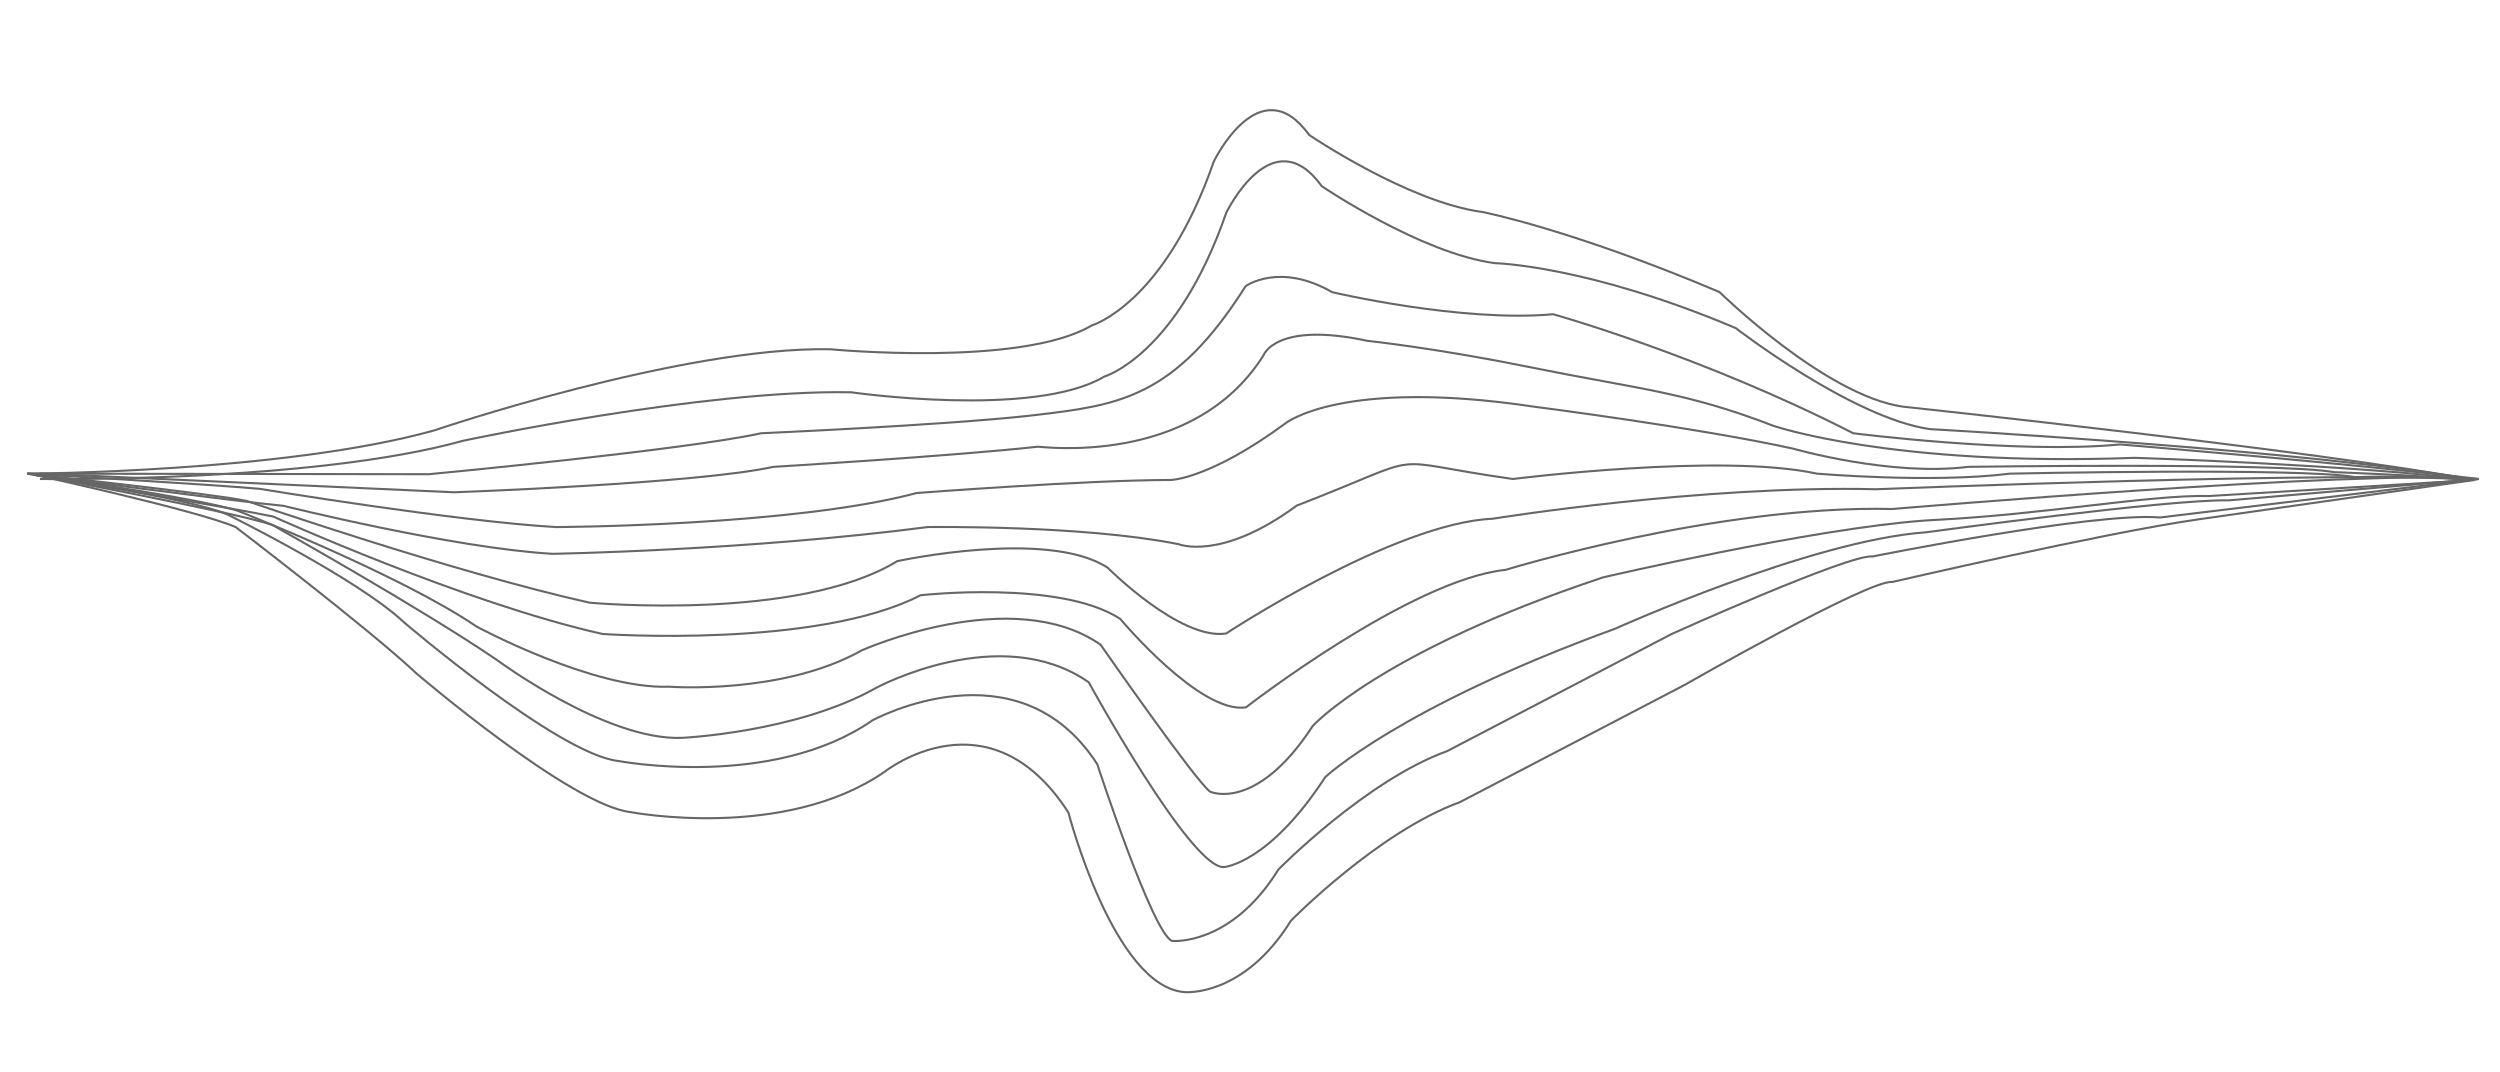
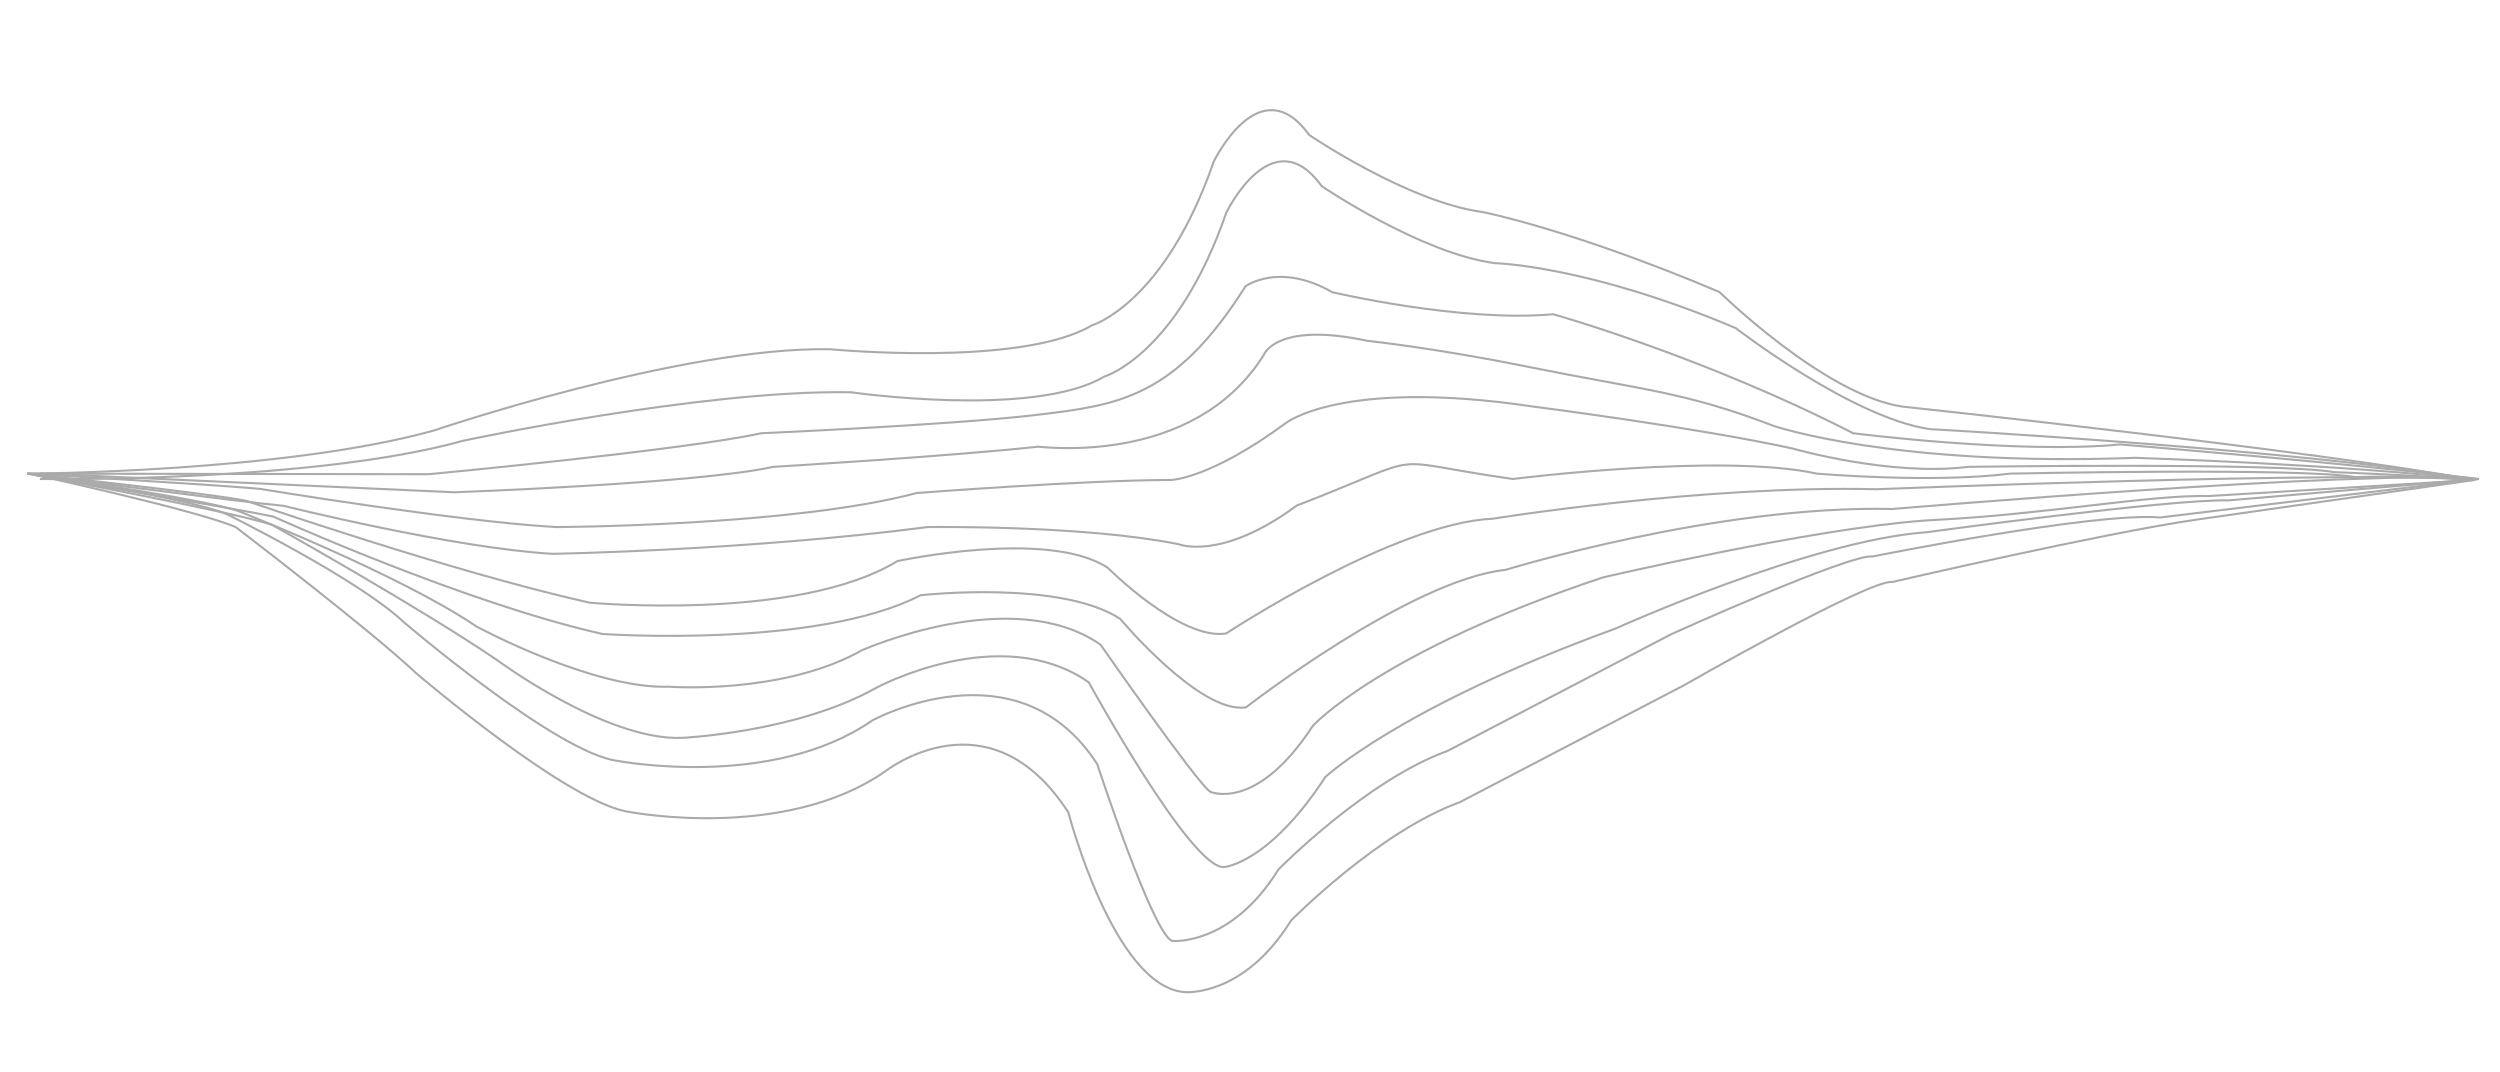
<svg xmlns="http://www.w3.org/2000/svg" version="1.0" id="Слой_1" x="0px" y="0px" width="595.28px" height="255.12px" viewBox="0 0 595.28 255.12" enable-background="new 0 0 595.28 255.12" xml:space="preserve">
  <defs id="defs106" />
-   <path fill="none" stroke="#12100B" stroke-width="0.5" stroke-miterlimit="10" d="M9.496,114.054c0,0,64.939,0.911,100.724-9.093  c0,0,57.082-12.221,92.444-11.555c0,0,43.436,6.27,60.275-3.734c0,0,17.261-5.001,29.049-39.011c0,0,10.946-22.673,22.734-6.334  c0,0,23.576,16.003,41.257,18.338c0,0,21.943,0.489,57.31,15.453c0,0,27.696,21.391,46.221,24.059c0,0,91.777,5.107,129.667,12.109" id="path79" style="stroke:#666666;stroke-opacity:1" />
-   <path fill="none" stroke="#12100B" stroke-width="0.5" stroke-miterlimit="10" d="M9.496,112.745l98.623,4.474  c0,0,57.882-2.051,75.986-6.052c0,0,42.481-2.55,63.029-4.802c0.57-0.064,36.854,4.964,53.693-21.711c0,0,2.801-8.209,24.744-3.502  c0,0,16.413,1.737,38.868,6.304c25.932,5.271,36.627,5.764,57.779,13.919c0,0,28.304,9.792,86.138,7.638  c0,0,50.929,1.608,80.82,5.275" id="path81" style="stroke:#666666;stroke-opacity:1" />
-   <path fill="none" stroke="#12100B" stroke-width="0.5" stroke-miterlimit="10" d="M7.922,112.995c0,0,48.633,6.445,59.578,7.446  c0,0,40.504,10.094,64.081,11.429c0,0,46.234-0.78,89.291-6.368c0.024,0.006,36.768-0.538,59.749,4.071  c0,0,10.041,4.155,28.144-9.182c33.434-12.957,18.813-10.957,51.475-6.337c0,0,49.652-6.274,72.387-1.273c0,0,27.445,2.334,45.97,0  c0,0,69.238-1.495,82.289,0.839c0,0,12.83-0.579,28.293,0.667" id="path83" style="stroke:#666666;stroke-opacity:1" />
-   <path fill="none" stroke="#12100B" stroke-width="0.5" stroke-miterlimit="10" d="M7.922,112.995c0,0,49.548,8.334,57.126,10.001  c0,0,45.599,20.625,78.438,27.961c0,0,51.035,3.557,75.722-9.228c0,0,33.206-3.71,47.52,5.627c0,0,19.01,22.737,29.955,21.069  c0,0,39.131-30.373,61.823-32.739c0,0,50.396-15.49,92.074-14.488c0,0,111.398-9.48,139.605-7.145" id="path85" style="stroke:#666666;stroke-opacity:1" />
-   <path fill="none" stroke="#12100B" stroke-width="0.5" stroke-miterlimit="10" d="M7.922,112.995c0,0,48.022,8.969,56.862,11.97  c0,0,35.387,19.813,53.49,32.149c0,0,25.942,19.25,44.045,18.583c0,0,27.353-1.237,46.297-11.907c0,0,29.578-16,50.628-1.329  c0,0,24.308,44.409,32.186,44.005c0,0,10.662-0.76,24.133-21.431c0,0,17.622-16.609,69.044-35.346c0,0,46.522-20.974,73.851-22.929  c0.581-0.042,58.118-7.951,72.222-7.617l59.505-5.09" id="path87" style="stroke:#666666;stroke-opacity:1" />
-   <path fill="none" stroke="#12100B" stroke-width="0.5" stroke-miterlimit="10" d="M7.922,112.995c0,0,38.936,8.507,48.197,12.508  c0,0,32.105,24.522,43.049,34.858c0,0,36.629,31.341,50.941,33.008c0,0,36.628,7.002,60.624-9.669c0,0,24.722-19.573,43.667,9.768  c0,0,10.768,41.494,27.685,42.769c0,0,13.94,1.316,25.308-17.021c0,0,20.801-21.178,40.166-28.18l53.469-27.896  c0,0,44.08-25.229,49.552-24.563c0,0,49.822-11.576,72.658-14.881l65.938-9.408" id="path89" style="stroke:#666666;stroke-opacity:1" />
-   <path fill="none" stroke="#12100B" stroke-width="0.5" stroke-miterlimit="10" d="M6.515,112.781c0,0,61.046-0.282,96.83-10.284  c0,0,58.94-20.006,94.304-19.339c0,0,45.47,4.335,62.309-5.668c0,0,17.261-5.001,29.048-39.011c0,0,10.947-22.672,22.734-6.335  c0,0,23.576,16.005,41.259,18.339c0,0,21.05,4.084,56.414,19.046c0,0,25.118,24.627,43.644,27.295c0,0,98.23,10.461,136.12,17.464" id="path91" style="stroke:#666666;stroke-opacity:1" />
-   <path fill="none" stroke="#12100B" stroke-width="0.5" stroke-miterlimit="10" d="M6.515,112.781l95.568,0.135  c0,0,61.046-5.751,79.147-9.753c0,0,43.056-1.894,63.606-4.146c0.566-0.063,1.117-0.126,1.649-0.189  c19.788-2.333,33.26-4.001,50.1-30.674c0,0,8-5.836,20.63,1.417c0,0,30.731,7.251,52.625,5.252c0,0,35.645,9.998,71.429,28.337  c0,0,39.151,5.001,63.571,2.667c0,0,55.455,4.561,85.346,8.228" id="path93" style="stroke:#666666;stroke-opacity:1" />
-   <path fill="none" stroke="#12100B" stroke-width="0.5" stroke-miterlimit="10" d="M6.515,112.781c0,0,44.348,2.612,55.294,3.613  c0,0,47.011,7.775,70.585,9.108c0,0,56.415-0.221,85.886-8.112c0,0,40.585-3.103,60.544-3.103c0,0,9.211-0.191,27.314-13.527  c0,0,13.395-10.766,59.071-3.932c0,0,39.012,4.997,61.746,9.998c0,0,23.154,6.669,41.679,4.335c0,0,74.124-1.066,87.176,1.268  c0,0,17.902,0.612,33.367,1.858" id="path95" style="stroke:#666666;stroke-opacity:1" />
-   <path fill="none" stroke="#12100B" stroke-width="0.5" stroke-miterlimit="10" d="M6.515,112.781c0,0,44.662,4.835,52.238,6.503  c0,0,48.803,16.89,81.641,24.223c0,0,49.676,4.559,73.254-9.89c0,0,35.786-7.78,50.098,1.557c0,0,17.263,17.338,28.207,15.67  c0,0,39.995-26.341,63.571-27.341c0,0,49.536-8.011,91.217-7.009c0,0,114.229-4.543,142.436-2.207" id="path97" style="stroke:#666666;stroke-opacity:1" />
-   <path fill="none" stroke="#12100B" stroke-width="0.5" stroke-miterlimit="10" d="M6.515,112.781c0,0,41.32,5.875,50.162,8.877  c0,0,38.669,15.181,56.772,27.517c0,0,27.786,15.005,45.89,14.338c0,0,26.944,2,45.889-8.669c0,0,35.786-16.004,56.836-1.334  c0,0,22.733,32.677,26.101,35.011c0,0,10.946,5.001,24.419-15.671c0,0,15.998-17.672,69.043-35.344c0,0,49.548-11.614,76.878-13.572  c0.579-0.041,1.15-0.076,1.709-0.103c26.945-1.334,51.671-6.054,65.772-5.72l63.191-3.825" id="path99" style="stroke:#666666;stroke-opacity:1" />
-   <path fill="none" stroke="#12100B" stroke-width="0.5" stroke-miterlimit="10" d="M6.515,112.781c0,0,38.332,5.702,47.595,9.703  c0,0,31.134,15.355,42.078,25.692c0,0,36.628,31.342,50.942,33.009c0,0,36.626,7.004,60.624-9.669c0,0,34.572-18.903,53.517,10.438  c0,0,13.205,40.431,17.835,42.098c0,0,13.94,1.317,25.306-17.022c0,0,20.802-21.177,40.167-28.178l53.468-27.895  c0,0,42.381-19.122,47.854-18.457c0,0,52.887-10.626,68.431-9.279l75.855-9.167" id="path101" style="stroke:#666666;stroke-opacity:1" />
+   <path fill="none" stroke="#12100B" stroke-width="0.5" stroke-miterlimit="10" d="M9.496,114.054c0,0,64.939,0.911,100.724-9.093  c0,0,57.082-12.221,92.444-11.555c0,0,43.436,6.27,60.275-3.734c0,0,17.261-5.001,29.049-39.011c0,0,10.946-22.673,22.734-6.334  c0,0,23.576,16.003,41.257,18.338c0,0,21.943,0.489,57.31,15.453c0,0,27.696,21.391,46.221,24.059c0,0,91.777,5.107,129.667,12.109" id="path79" style="stroke:#aaaaaa;stroke-opacity:1" />
+   <path fill="none" stroke="#12100B" stroke-width="0.5" stroke-miterlimit="10" d="M9.496,112.745l98.623,4.474  c0,0,57.882-2.051,75.986-6.052c0,0,42.481-2.55,63.029-4.802c0.57-0.064,36.854,4.964,53.693-21.711c0,0,2.801-8.209,24.744-3.502  c0,0,16.413,1.737,38.868,6.304c25.932,5.271,36.627,5.764,57.779,13.919c0,0,28.304,9.792,86.138,7.638  c0,0,50.929,1.608,80.82,5.275" id="path81" style="stroke:#aaaaaa;stroke-opacity:1" />
+   <path fill="none" stroke="#12100B" stroke-width="0.5" stroke-miterlimit="10" d="M7.922,112.995c0,0,48.633,6.445,59.578,7.446  c0,0,40.504,10.094,64.081,11.429c0,0,46.234-0.78,89.291-6.368c0.024,0.006,36.768-0.538,59.749,4.071  c0,0,10.041,4.155,28.144-9.182c33.434-12.957,18.813-10.957,51.475-6.337c0,0,49.652-6.274,72.387-1.273c0,0,27.445,2.334,45.97,0  c0,0,69.238-1.495,82.289,0.839c0,0,12.83-0.579,28.293,0.667" id="path83" style="stroke:#aaaaaa;stroke-opacity:1" />
+   <path fill="none" stroke="#12100B" stroke-width="0.5" stroke-miterlimit="10" d="M7.922,112.995c0,0,49.548,8.334,57.126,10.001  c0,0,45.599,20.625,78.438,27.961c0,0,51.035,3.557,75.722-9.228c0,0,33.206-3.71,47.52,5.627c0,0,19.01,22.737,29.955,21.069  c0,0,39.131-30.373,61.823-32.739c0,0,50.396-15.49,92.074-14.488c0,0,111.398-9.48,139.605-7.145" id="path85" style="stroke:#aaaaaa;stroke-opacity:1" />
+   <path fill="none" stroke="#12100B" stroke-width="0.5" stroke-miterlimit="10" d="M7.922,112.995c0,0,48.022,8.969,56.862,11.97  c0,0,35.387,19.813,53.49,32.149c0,0,25.942,19.25,44.045,18.583c0,0,27.353-1.237,46.297-11.907c0,0,29.578-16,50.628-1.329  c0,0,24.308,44.409,32.186,44.005c0,0,10.662-0.76,24.133-21.431c0,0,17.622-16.609,69.044-35.346c0,0,46.522-20.974,73.851-22.929  c0.581-0.042,58.118-7.951,72.222-7.617l59.505-5.09" id="path87" style="stroke:#aaaaaa;stroke-opacity:1" />
+   <path fill="none" stroke="#12100B" stroke-width="0.5" stroke-miterlimit="10" d="M7.922,112.995c0,0,38.936,8.507,48.197,12.508  c0,0,32.105,24.522,43.049,34.858c0,0,36.629,31.341,50.941,33.008c0,0,36.628,7.002,60.624-9.669c0,0,24.722-19.573,43.667,9.768  c0,0,10.768,41.494,27.685,42.769c0,0,13.94,1.316,25.308-17.021c0,0,20.801-21.178,40.166-28.18l53.469-27.896  c0,0,44.08-25.229,49.552-24.563c0,0,49.822-11.576,72.658-14.881l65.938-9.408" id="path89" style="stroke:#aaaaaa;stroke-opacity:1" />
+   <path fill="none" stroke="#12100B" stroke-width="0.5" stroke-miterlimit="10" d="M6.515,112.781c0,0,61.046-0.282,96.83-10.284  c0,0,58.94-20.006,94.304-19.339c0,0,45.47,4.335,62.309-5.668c0,0,17.261-5.001,29.048-39.011c0,0,10.947-22.672,22.734-6.335  c0,0,23.576,16.005,41.259,18.339c0,0,21.05,4.084,56.414,19.046c0,0,25.118,24.627,43.644,27.295c0,0,98.23,10.461,136.12,17.464" id="path91" style="stroke:#aaaaaa;stroke-opacity:1" />
+   <path fill="none" stroke="#12100B" stroke-width="0.5" stroke-miterlimit="10" d="M6.515,112.781l95.568,0.135  c0,0,61.046-5.751,79.147-9.753c0,0,43.056-1.894,63.606-4.146c0.566-0.063,1.117-0.126,1.649-0.189  c19.788-2.333,33.26-4.001,50.1-30.674c0,0,8-5.836,20.63,1.417c0,0,30.731,7.251,52.625,5.252c0,0,35.645,9.998,71.429,28.337  c0,0,39.151,5.001,63.571,2.667c0,0,55.455,4.561,85.346,8.228" id="path93" style="stroke:#aaaaaa;stroke-opacity:1" />
+   <path fill="none" stroke="#12100B" stroke-width="0.5" stroke-miterlimit="10" d="M6.515,112.781c0,0,44.348,2.612,55.294,3.613  c0,0,47.011,7.775,70.585,9.108c0,0,56.415-0.221,85.886-8.112c0,0,40.585-3.103,60.544-3.103c0,0,9.211-0.191,27.314-13.527  c0,0,13.395-10.766,59.071-3.932c0,0,39.012,4.997,61.746,9.998c0,0,23.154,6.669,41.679,4.335c0,0,74.124-1.066,87.176,1.268  c0,0,17.902,0.612,33.367,1.858" id="path95" style="stroke:#aaaaaa;stroke-opacity:1" />
+   <path fill="none" stroke="#12100B" stroke-width="0.5" stroke-miterlimit="10" d="M6.515,112.781c0,0,44.662,4.835,52.238,6.503  c0,0,48.803,16.89,81.641,24.223c0,0,49.676,4.559,73.254-9.89c0,0,35.786-7.78,50.098,1.557c0,0,17.263,17.338,28.207,15.67  c0,0,39.995-26.341,63.571-27.341c0,0,49.536-8.011,91.217-7.009c0,0,114.229-4.543,142.436-2.207" id="path97" style="stroke:#aaaaaa;stroke-opacity:1" />
+   <path fill="none" stroke="#12100B" stroke-width="0.5" stroke-miterlimit="10" d="M6.515,112.781c0,0,41.32,5.875,50.162,8.877  c0,0,38.669,15.181,56.772,27.517c0,0,27.786,15.005,45.89,14.338c0,0,26.944,2,45.889-8.669c0,0,35.786-16.004,56.836-1.334  c0,0,22.733,32.677,26.101,35.011c0,0,10.946,5.001,24.419-15.671c0,0,15.998-17.672,69.043-35.344c0,0,49.548-11.614,76.878-13.572  c0.579-0.041,1.15-0.076,1.709-0.103c26.945-1.334,51.671-6.054,65.772-5.72l63.191-3.825" id="path99" style="stroke:#aaaaaa;stroke-opacity:1" />
+   <path fill="none" stroke="#12100B" stroke-width="0.5" stroke-miterlimit="10" d="M6.515,112.781c0,0,38.332,5.702,47.595,9.703  c0,0,31.134,15.355,42.078,25.692c0,0,36.628,31.342,50.942,33.009c0,0,36.626,7.004,60.624-9.669c0,0,34.572-18.903,53.517,10.438  c0,0,13.205,40.431,17.835,42.098c0,0,13.94,1.317,25.306-17.022c0,0,20.802-21.177,40.167-28.178l53.468-27.895  c0,0,42.381-19.122,47.854-18.457c0,0,52.887-10.626,68.431-9.279l75.855-9.167" id="path101" style="stroke:#aaaaaa;stroke-opacity:1" />
</svg>
